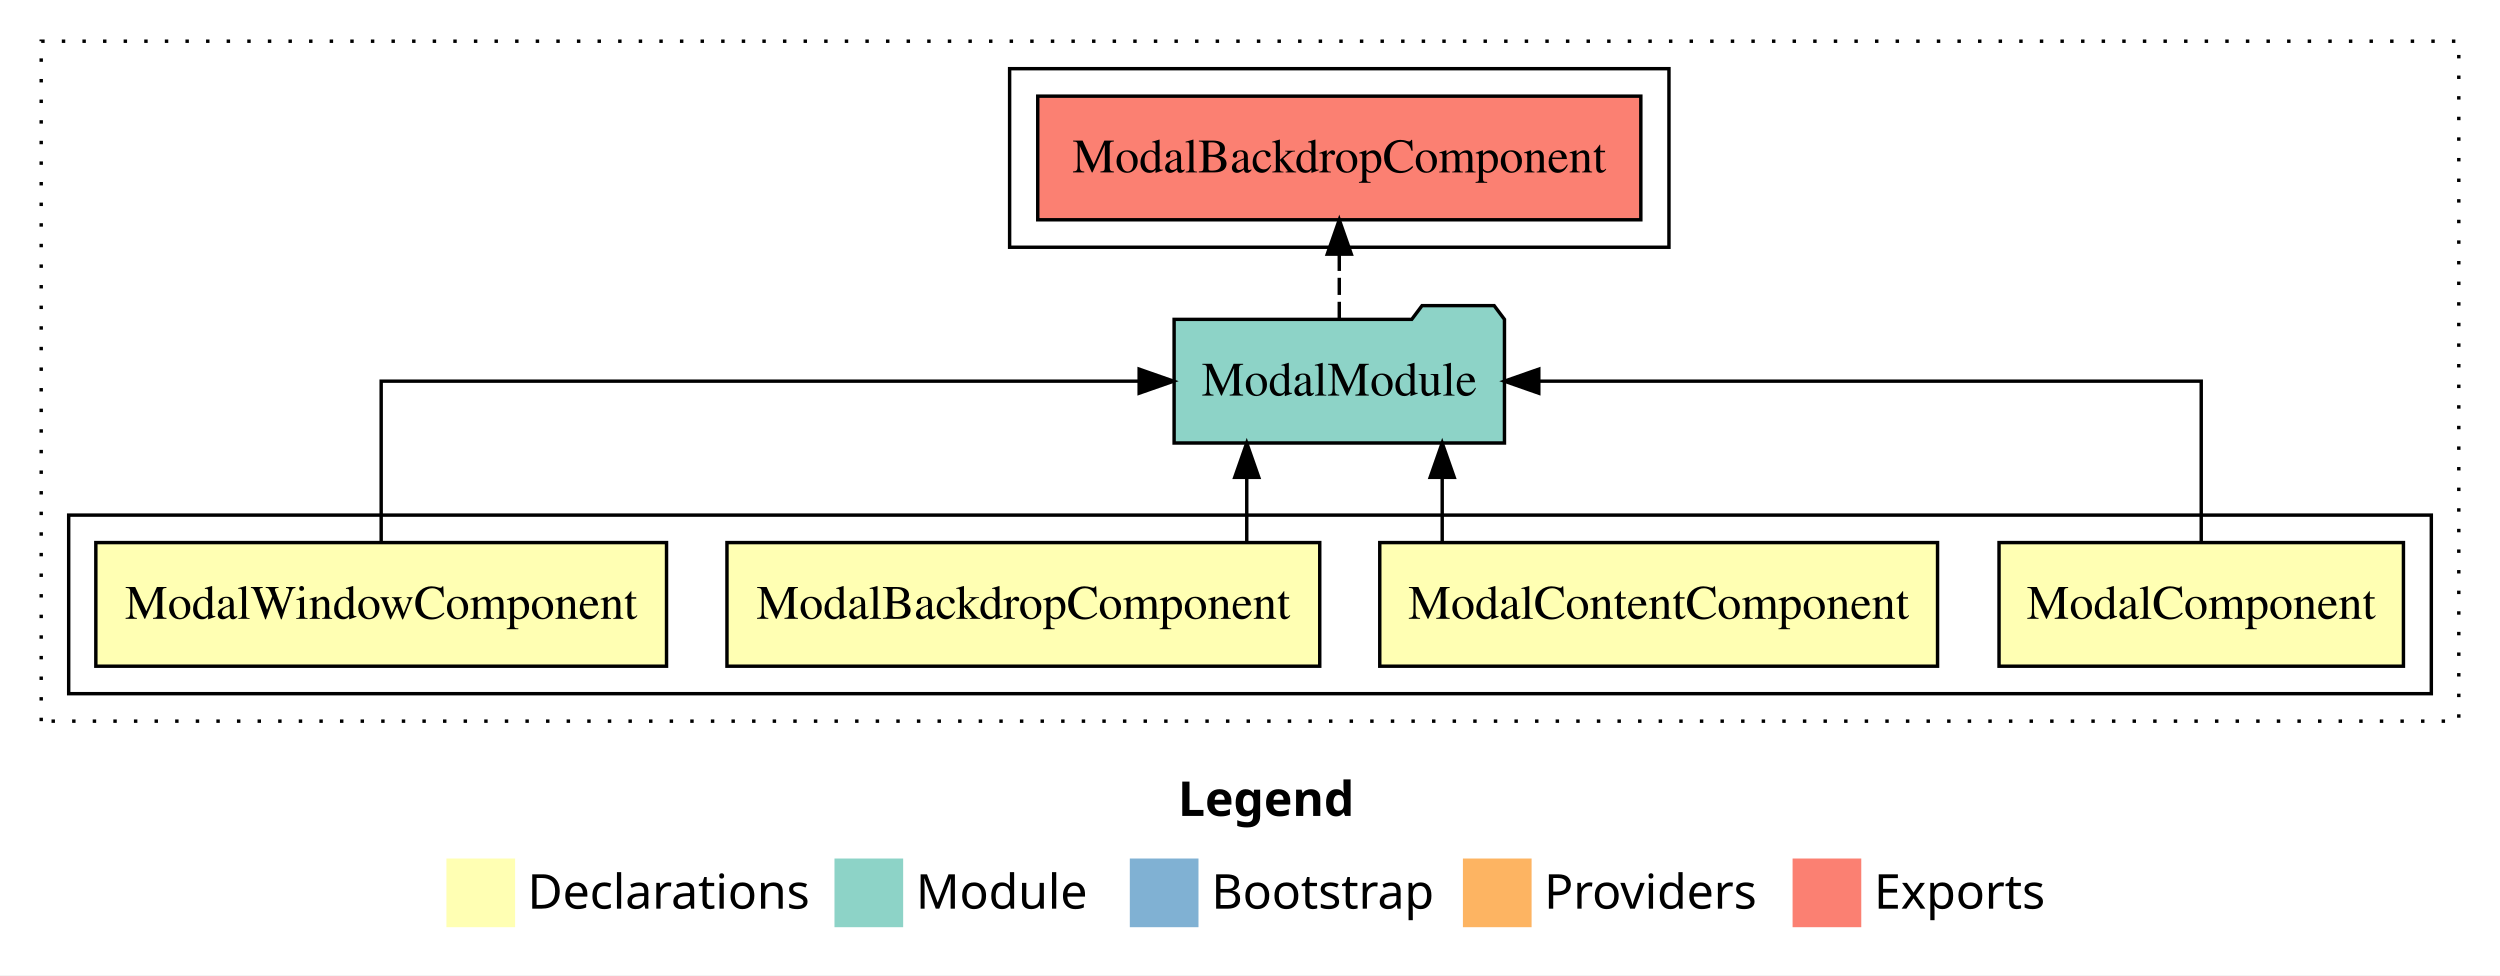
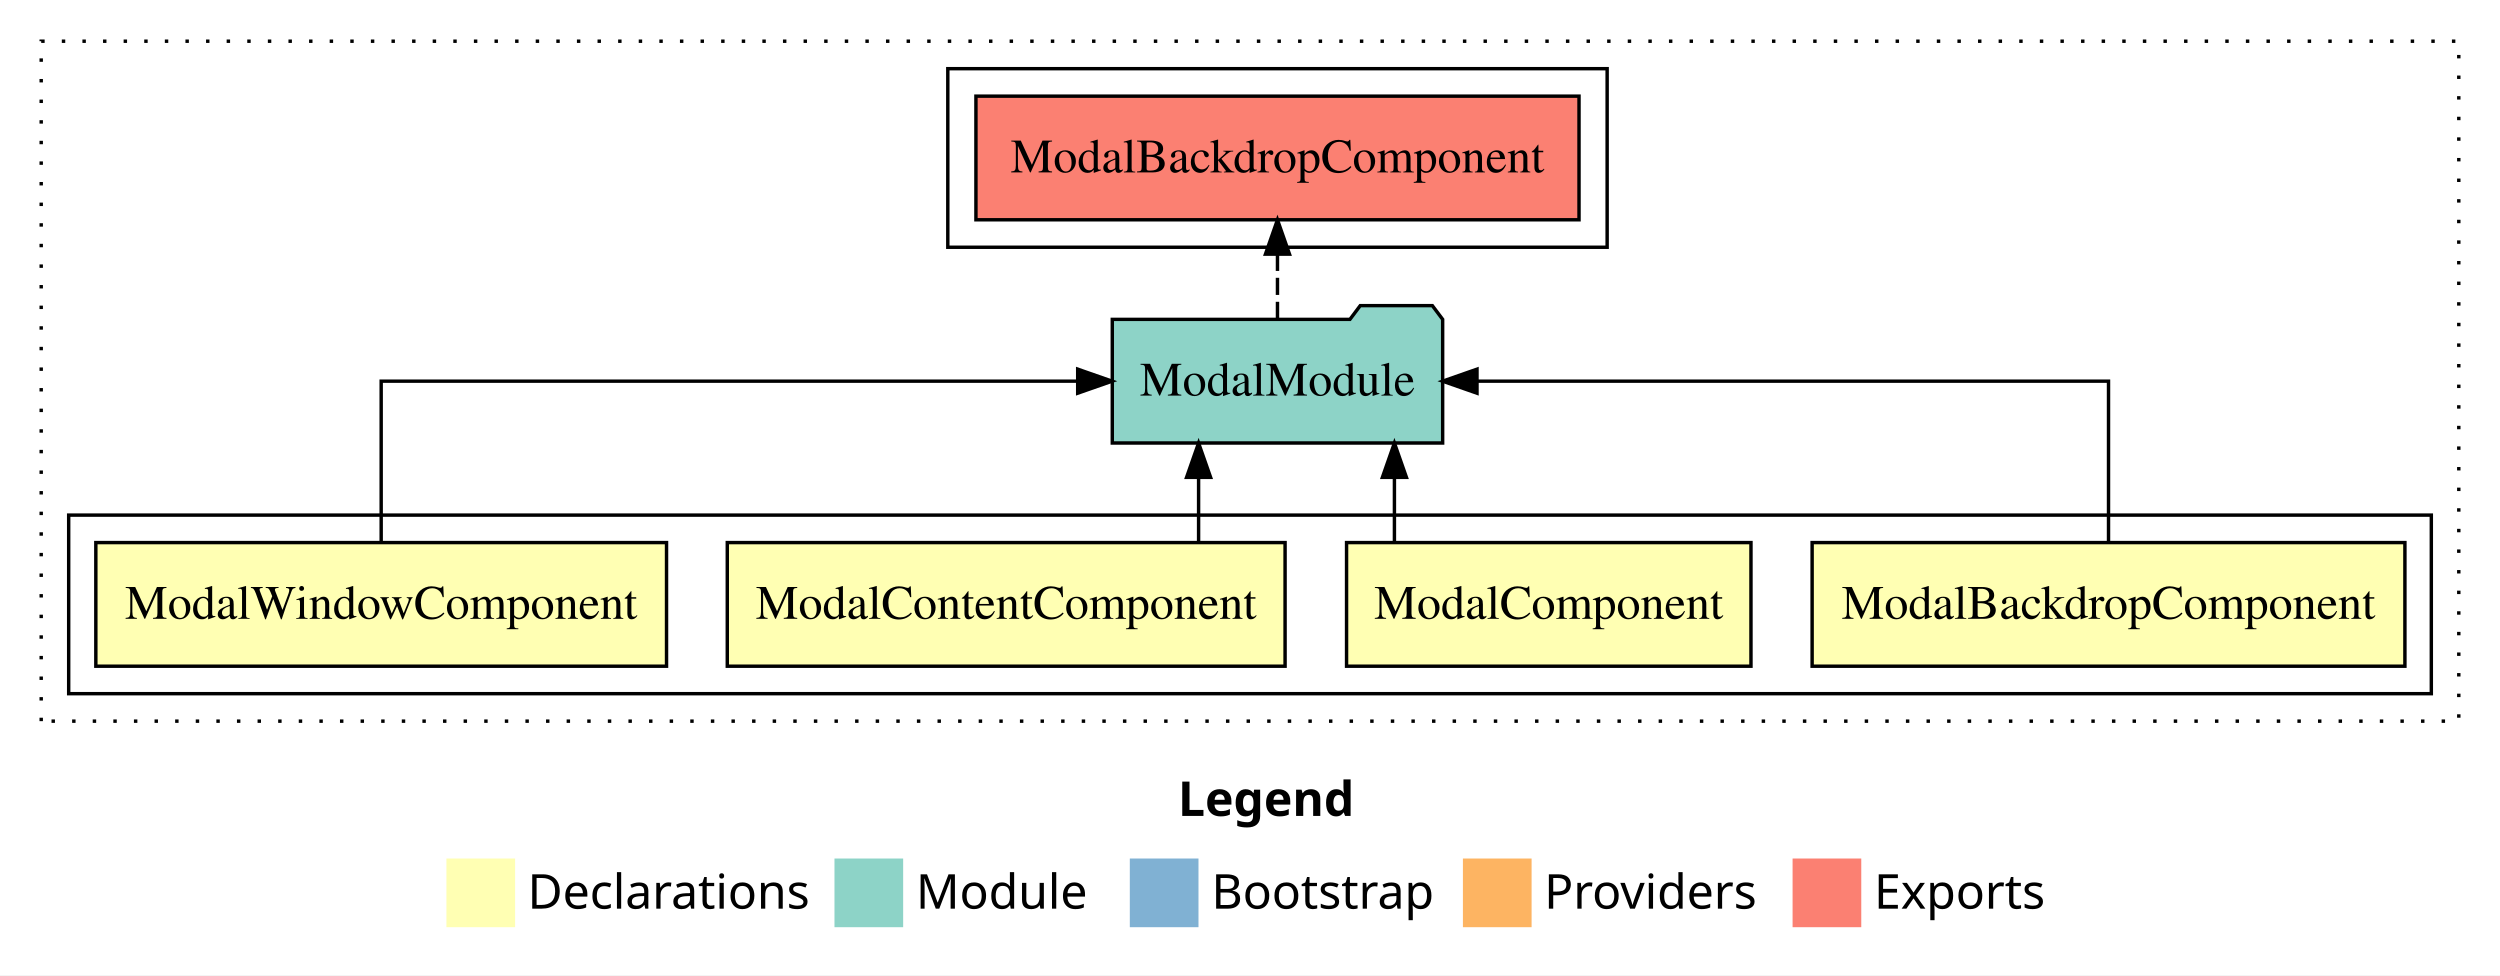
<svg xmlns="http://www.w3.org/2000/svg" width="728pt" height="284pt" viewBox="0.00 0.00 728.00 284.00">
  <g id="graph0" class="graph" transform="scale(1 1) rotate(0) translate(4 280)">
    <polygon fill="#ffffff" stroke="transparent" points="-4,4 -4,-280 724,-280 724,4 -4,4" />
    <text text-anchor="start" x="339.009" y="-42.4" font-family="sans-serif" font-weight="bold" font-size="14.00" fill="#000000">Legend</text>
    <polygon fill="#ffffb3" stroke="transparent" points="126,-10 126,-30 146,-30 146,-10 126,-10" />
    <text text-anchor="start" x="149.629" y="-15.4" font-family="sans-serif" font-size="14.00" fill="#000000">  Declarations</text>
    <polygon fill="#8dd3c7" stroke="transparent" points="239,-10 239,-30 259,-30 259,-10 239,-10" />
    <text text-anchor="start" x="262.725" y="-15.4" font-family="sans-serif" font-size="14.00" fill="#000000">  Module</text>
    <polygon fill="#80b1d3" stroke="transparent" points="325,-10 325,-30 345,-30 345,-10 325,-10" />
    <text text-anchor="start" x="348.781" y="-15.4" font-family="sans-serif" font-size="14.00" fill="#000000">  Bootstrap</text>
    <polygon fill="#fdb462" stroke="transparent" points="422,-10 422,-30 442,-30 442,-10 422,-10" />
    <text text-anchor="start" x="445.673" y="-15.4" font-family="sans-serif" font-size="14.00" fill="#000000">  Providers</text>
    <polygon fill="#fb8072" stroke="transparent" points="518,-10 518,-30 538,-30 538,-10 518,-10" />
    <text text-anchor="start" x="541.726" y="-15.4" font-family="sans-serif" font-size="14.00" fill="#000000">  Exports</text>
    <g id="clust1" class="cluster">
      <polygon fill="none" stroke="#000000" stroke-dasharray="1,5" points="8,-70 8,-268 712,-268 712,-70 8,-70" />
    </g>
    <g id="clust2" class="cluster">
      <polygon fill="none" stroke="#000000" points="16,-78 16,-130 704,-130 704,-78 16,-78" />
    </g>
    <g id="clust8" class="cluster">
-       <polygon fill="none" stroke="#000000" points="290,-208 290,-260 482,-260 482,-208 290,-208" />
+       <polygon fill="none" stroke="#000000" points="272,-208 272,-260 464,-260 464,-208 272,-208" />
    </g>
    <g id="node1" class="node">
-       <polygon fill="#ffffb3" stroke="#000000" points="695.882,-122 578.118,-122 578.118,-86 695.882,-86 695.882,-122" />
-       <text text-anchor="middle" x="637" y="-99.8" font-family="Times,serif" font-size="14.00" fill="#000000">ModalComponent</text>
+       <polygon fill="#ffffb3" stroke="#000000" points="696.309,-122 523.691,-122 523.691,-86 696.309,-86 696.309,-122" />
+       <text text-anchor="middle" x="610" y="-99.8" font-family="Times,serif" font-size="14.00" fill="#000000">ModalBackdropComponent</text>
    </g>
    <g id="node5" class="node">
-       <polygon fill="#8dd3c7" stroke="#000000" points="434.1,-187 431.1,-191 410.1,-191 407.1,-187 337.9,-187 337.9,-151 434.1,-151 434.1,-187" />
-       <text text-anchor="middle" x="386" y="-164.8" font-family="Times,serif" font-size="14.00" fill="#000000">ModalModule</text>
+       <polygon fill="#8dd3c7" stroke="#000000" points="416.1,-187 413.1,-191 392.1,-191 389.1,-187 319.9,-187 319.9,-151 416.1,-151 416.1,-187" />
+       <text text-anchor="middle" x="368" y="-164.8" font-family="Times,serif" font-size="14.00" fill="#000000">ModalModule</text>
    </g>
    <g id="edge1" class="edge">
-       <path fill="none" stroke="#000000" d="M637,-122.106C637,-141.339 637,-169 637,-169 637,-169 444.098,-169 444.098,-169" />
-       <polygon fill="#000000" stroke="#000000" points="444.098,-165.5 434.098,-169 444.098,-172.5 444.098,-165.5" />
+       <path fill="none" stroke="#000000" d="M610,-122.106C610,-141.339 610,-169 610,-169 610,-169 426.101,-169 426.101,-169" />
+       <polygon fill="#000000" stroke="#000000" points="426.101,-165.5 416.101,-169 426.101,-172.5 426.101,-165.5" />
    </g>
    <g id="node2" class="node">
-       <polygon fill="#ffffb3" stroke="#000000" points="560.215,-122 397.785,-122 397.785,-86 560.215,-86 560.215,-122" />
-       <text text-anchor="middle" x="479" y="-99.8" font-family="Times,serif" font-size="14.00" fill="#000000">ModalContentComponent</text>
+       <polygon fill="#ffffb3" stroke="#000000" points="505.882,-122 388.118,-122 388.118,-86 505.882,-86 505.882,-122" />
+       <text text-anchor="middle" x="447" y="-99.8" font-family="Times,serif" font-size="14.00" fill="#000000">ModalComponent</text>
    </g>
    <g id="edge2" class="edge">
-       <path fill="none" stroke="#000000" d="M415.971,-122.106C415.971,-122.106 415.971,-140.991 415.971,-140.991" />
-       <polygon fill="#000000" stroke="#000000" points="412.471,-140.991 415.971,-150.991 419.471,-140.991 412.471,-140.991" />
+       <path fill="none" stroke="#000000" d="M402.054,-122.106C402.054,-122.106 402.054,-140.991 402.054,-140.991" />
+       <polygon fill="#000000" stroke="#000000" points="398.554,-140.991 402.054,-150.991 405.554,-140.991 398.554,-140.991" />
    </g>
    <g id="node3" class="node">
-       <polygon fill="#ffffb3" stroke="#000000" points="380.309,-122 207.691,-122 207.691,-86 380.309,-86 380.309,-122" />
-       <text text-anchor="middle" x="294" y="-99.8" font-family="Times,serif" font-size="14.00" fill="#000000">ModalBackdropComponent</text>
+       <polygon fill="#ffffb3" stroke="#000000" points="370.215,-122 207.785,-122 207.785,-86 370.215,-86 370.215,-122" />
+       <text text-anchor="middle" x="289" y="-99.8" font-family="Times,serif" font-size="14.00" fill="#000000">ModalContentComponent</text>
    </g>
    <g id="edge3" class="edge">
-       <path fill="none" stroke="#000000" d="M359.052,-122.106C359.052,-122.106 359.052,-140.991 359.052,-140.991" />
-       <polygon fill="#000000" stroke="#000000" points="355.552,-140.991 359.052,-150.991 362.552,-140.991 355.552,-140.991" />
+       <path fill="none" stroke="#000000" d="M345.029,-122.106C345.029,-122.106 345.029,-140.991 345.029,-140.991" />
+       <polygon fill="#000000" stroke="#000000" points="341.529,-140.991 345.029,-150.991 348.529,-140.991 341.529,-140.991" />
    </g>
    <g id="node4" class="node">
      <polygon fill="#ffffb3" stroke="#000000" points="190.094,-122 23.906,-122 23.906,-86 190.094,-86 190.094,-122" />
      <text text-anchor="middle" x="107" y="-99.8" font-family="Times,serif" font-size="14.00" fill="#000000">ModalWindowComponent</text>
    </g>
    <g id="edge4" class="edge">
-       <path fill="none" stroke="#000000" d="M107,-122.106C107,-141.339 107,-169 107,-169 107,-169 327.72,-169 327.72,-169" />
-       <polygon fill="#000000" stroke="#000000" points="327.721,-172.5 337.72,-169 327.72,-165.5 327.721,-172.5" />
+       <path fill="none" stroke="#000000" d="M107,-122.106C107,-141.339 107,-169 107,-169 107,-169 309.824,-169 309.824,-169" />
+       <polygon fill="#000000" stroke="#000000" points="309.824,-172.5 319.824,-169 309.824,-165.5 309.824,-172.5" />
    </g>
    <g id="node6" class="node">
-       <polygon fill="#fb8072" stroke="#000000" points="473.809,-252 298.191,-252 298.191,-216 473.809,-216 473.809,-252" />
-       <text text-anchor="middle" x="386" y="-229.8" font-family="Times,serif" font-size="14.00" fill="#000000">ModalBackdropComponent </text>
+       <polygon fill="#fb8072" stroke="#000000" points="455.809,-252 280.191,-252 280.191,-216 455.809,-216 455.809,-252" />
+       <text text-anchor="middle" x="368" y="-229.8" font-family="Times,serif" font-size="14.00" fill="#000000">ModalBackdropComponent </text>
    </g>
    <g id="edge5" class="edge">
-       <path fill="none" stroke="#000000" stroke-dasharray="5,2" d="M386,-187.106C386,-187.106 386,-205.991 386,-205.991" />
-       <polygon fill="#000000" stroke="#000000" points="382.5,-205.991 386,-215.991 389.5,-205.991 382.5,-205.991" />
+       <path fill="none" stroke="#000000" stroke-dasharray="5,2" d="M368,-187.106C368,-187.106 368,-205.991 368,-205.991" />
+       <polygon fill="#000000" stroke="#000000" points="364.5,-205.991 368,-215.991 371.5,-205.991 364.5,-205.991" />
    </g>
  </g>
</svg>
